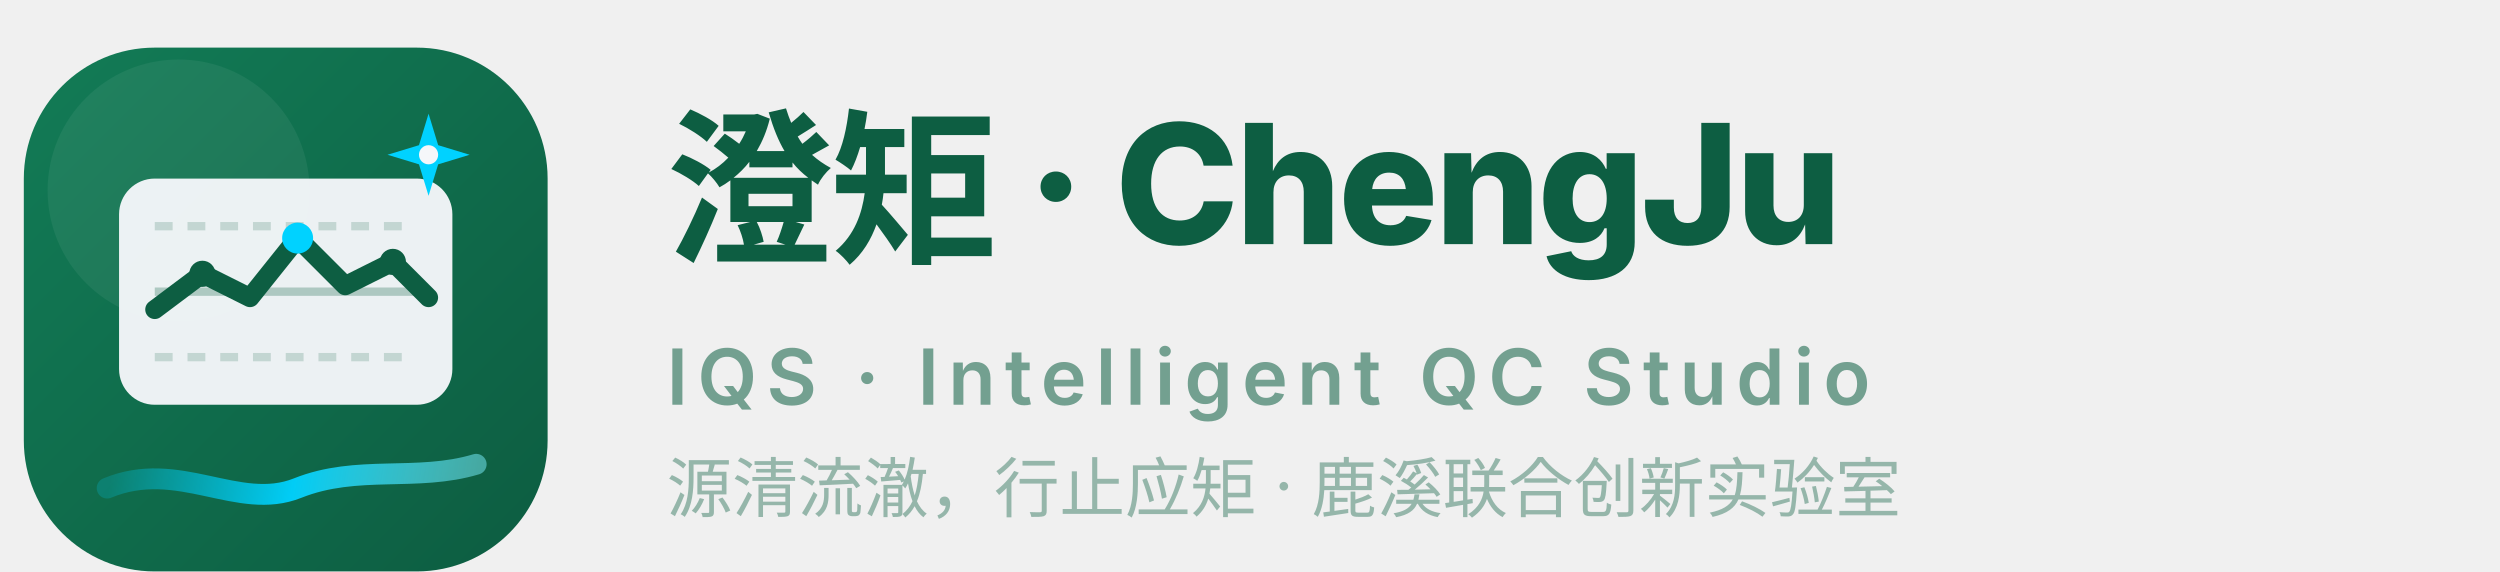
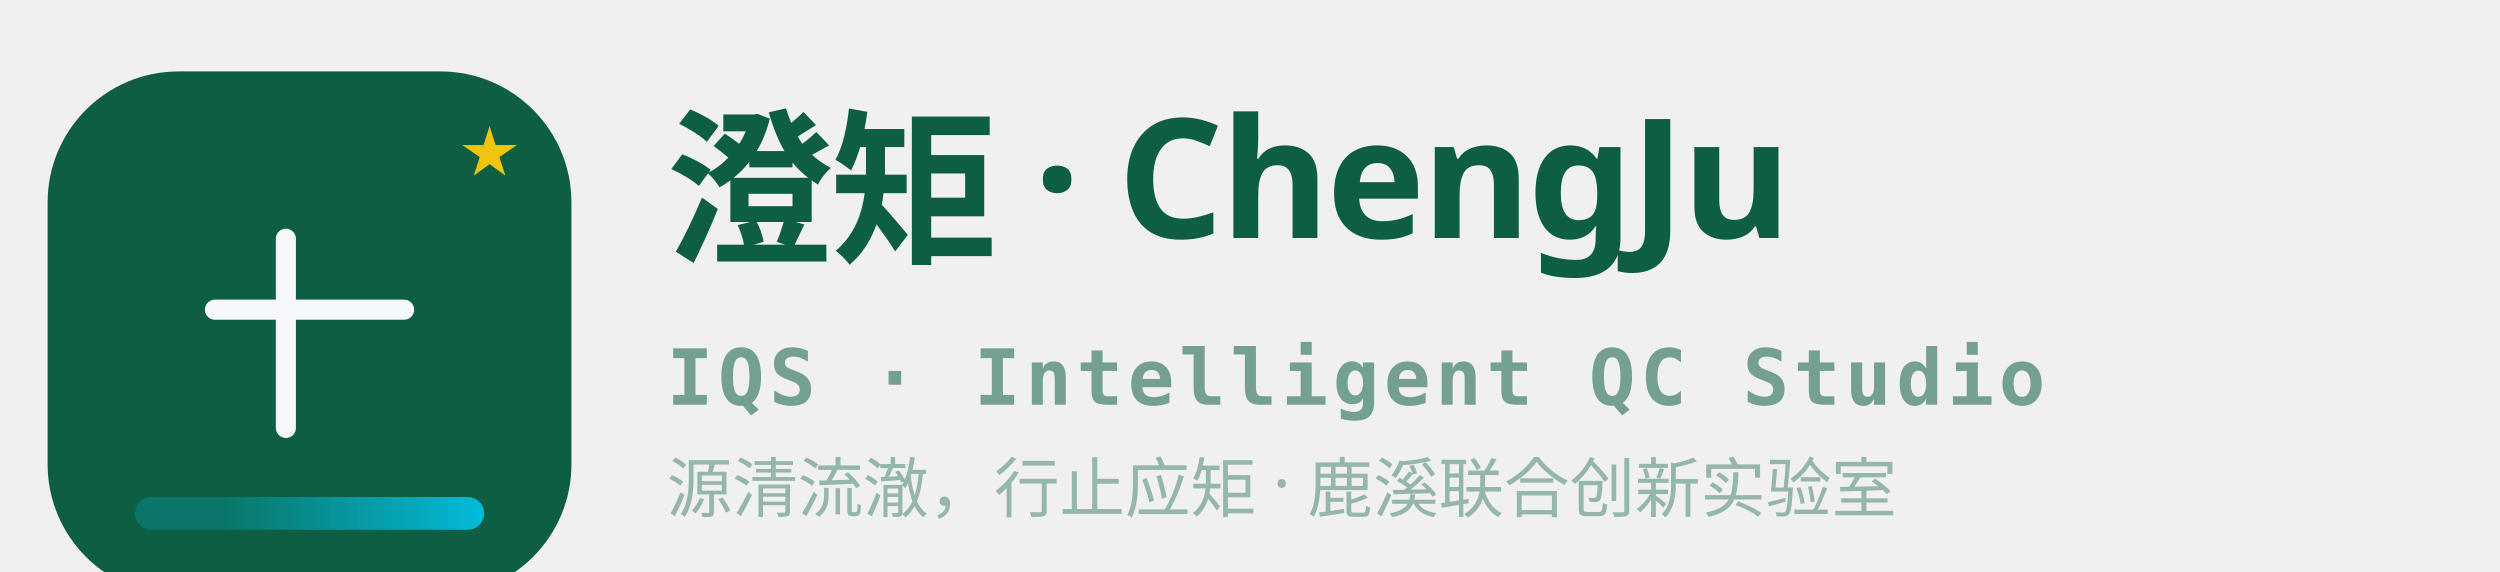
<svg xmlns="http://www.w3.org/2000/svg" viewBox="0 0 420 96" role="img" aria-label="澄矩 · ChengJu (IQS)">
  <defs>
-     <linearGradient id="logo-bg" x1="8" y1="8" x2="88" y2="88" gradientUnits="userSpaceOnUse">
-       <stop offset="0%" stop-color="#127A55" />
-       <stop offset="100%" stop-color="#0D5E42" />
-     </linearGradient>
-     <linearGradient id="logo-stream" x1="20" y1="68" x2="80" y2="78" gradientUnits="userSpaceOnUse">
+     <linearGradient id="iqs-logo-stream" x1="16" y1="0" x2="80" y2="0" gradientUnits="userSpaceOnUse">
      <stop offset="0%" stop-color="#00D2FF" stop-opacity="0.2" />
-       <stop offset="50%" stop-color="#00D2FF" stop-opacity="0.95" />
-       <stop offset="100%" stop-color="#7CF0FF" stop-opacity="0.5" />
+       <stop offset="50%" stop-color="#00D2FF" stop-opacity="1" />
+       <stop offset="100%" stop-color="#7CF0FF" stop-opacity="0.55" />
    </linearGradient>
  </defs>
-   <g transform="translate(0 4)">
-     <rect x="4" y="4" width="88" height="88" rx="22" fill="url(#logo-bg)" />
-     <circle cx="30" cy="28" r="22" fill="#ffffff" opacity="0.06" />
-     <rect x="20" y="26" width="56" height="38" rx="6" fill="#F5F7FA" opacity="0.96" />
-     <line x1="26" y1="34" x2="70" y2="34" stroke="#0D5E42" stroke-opacity="0.18" stroke-width="1.4" stroke-dasharray="3 2.5" />
-     <line x1="26" y1="45" x2="70" y2="45" stroke="#0D5E42" stroke-opacity="0.28" stroke-width="1.4" />
-     <line x1="26" y1="56" x2="70" y2="56" stroke="#0D5E42" stroke-opacity="0.18" stroke-width="1.4" stroke-dasharray="3 2.5" />
-     <polyline points="26,48 34,42 42,46 50,36 58,44 66,40 72,46" fill="none" stroke="#0D5E42" stroke-width="3.2" stroke-linecap="round" stroke-linejoin="round" />
-     <circle cx="34" cy="42" r="2.2" fill="#0D5E42" />
-     <circle cx="50" cy="36" r="2.6" fill="#00D2FF" />
-     <circle cx="66" cy="40" r="2.2" fill="#0D5E42" />
-     <path d="M18 78 C30 73, 40 82, 50 78 C60 74, 70 77, 80 74" fill="none" stroke="url(#logo-stream)" stroke-width="3.5" stroke-linecap="round" />
-     <g transform="translate(72 22) scale(1.15)">
-       <path d="M0-6 L1.4-1.4 L6 0 L1.4 1.4 L0 6 L-1.4 1.4 L-6 0 L-1.4-1.4 Z" fill="#00D2FF" />
-       <circle cx="0" cy="0" r="1.4" fill="#F5F7FA" />
+   <g transform="translate(8 12) scale(1.8333)">
+     <rect width="48" height="48" rx="12" fill="#0D5E42" />
+     <g transform="translate(11 11) scale(1.0833)">
+       <path d="M4 10h16M10 4v16" fill="none" stroke="#F5F7FA" stroke-width="1.7" stroke-linecap="round" stroke-linejoin="round" />
    </g>
+     <rect x="8" y="39" width="32" height="3" rx="1.5" fill="url(#iqs-logo-stream)" />
+     <path transform="translate(38 5)" fill="#F1C40F" d="M2.5 0 L3.05 1.75 L5 1.75 L3.4 2.85 L3.95 4.55 L2.5 3.5 L1.05 4.55 L1.6 2.85 L0 1.75 L1.95 1.75 Z" />
  </g>
-   <text x="112" y="42" fill="#0D5E42" font-family="system-ui,-apple-system,PingFang SC,Segoe UI,sans-serif" font-size="28" font-weight="800" letter-spacing="-0.02em">澄矩 · ChengJu</text>
-   <text x="112" y="68" fill="#0D5E42" opacity="0.55" font-family="system-ui,-apple-system,sans-serif" font-size="13" font-weight="600" letter-spacing="0.12em">IQS · Intelligent QC Studio</text>
-   <text x="112" y="86" fill="#0D5E42" opacity="0.4" font-family="system-ui,-apple-system,PingFang SC,sans-serif" font-size="11">源清流澈，行止应矩 · 鹿溪联合创新实验室</text>
+   <text x="112" y="42" fill="#0D5E42" font-family="PingFang SC, HarmonyOS Sans SC, Microsoft YaHei, Noto Sans SC, system-ui, sans-serif" font-size="28" font-weight="700" letter-spacing="-0.02em">澄矩 · ChengJu</text>
+   <text x="112" y="68" fill="#0D5E42" opacity="0.55" font-family="JetBrains Mono, SF Mono, Menlo, Consolas, monospace" font-size="13" font-weight="600" letter-spacing="0.06em">IQS · Intelligent QC Studio</text>
+   <text x="112" y="86" fill="#0D5E42" opacity="0.4" font-family="PingFang SC, HarmonyOS Sans SC, Microsoft YaHei, system-ui, sans-serif" font-size="11">源清流澈，行止应矩 · 鹿溪联合创新实验室</text>
</svg>
